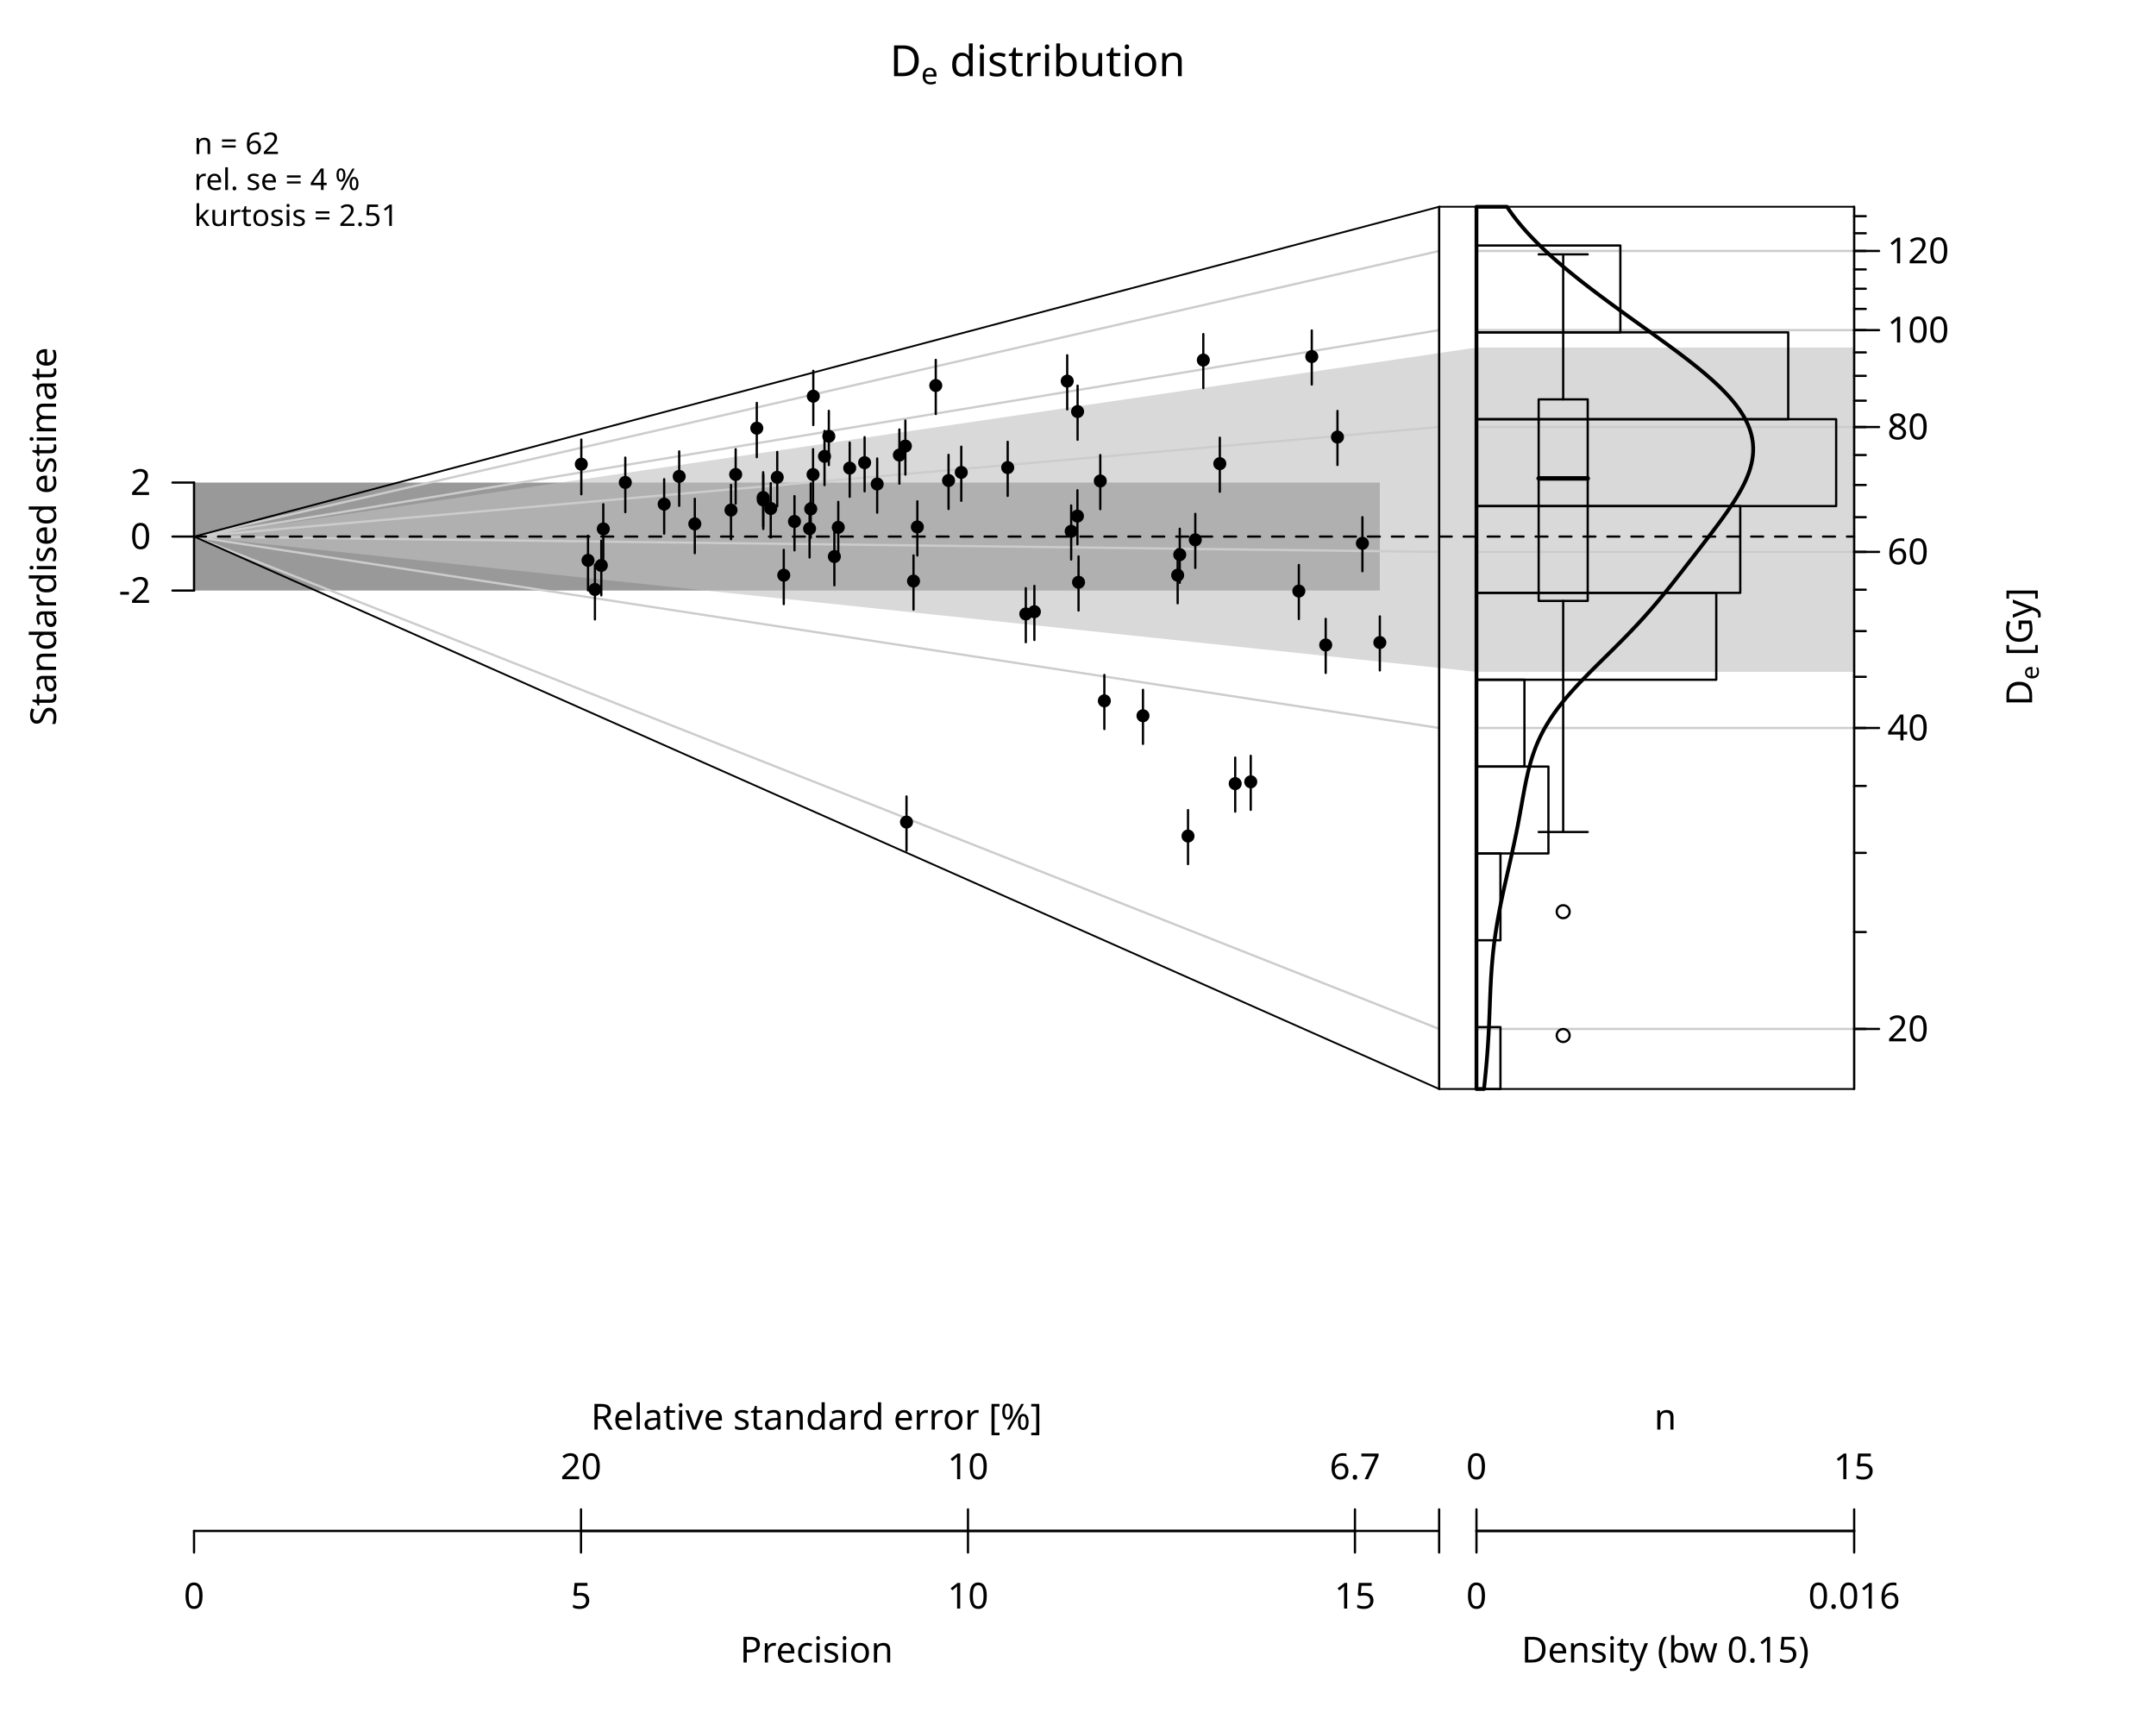
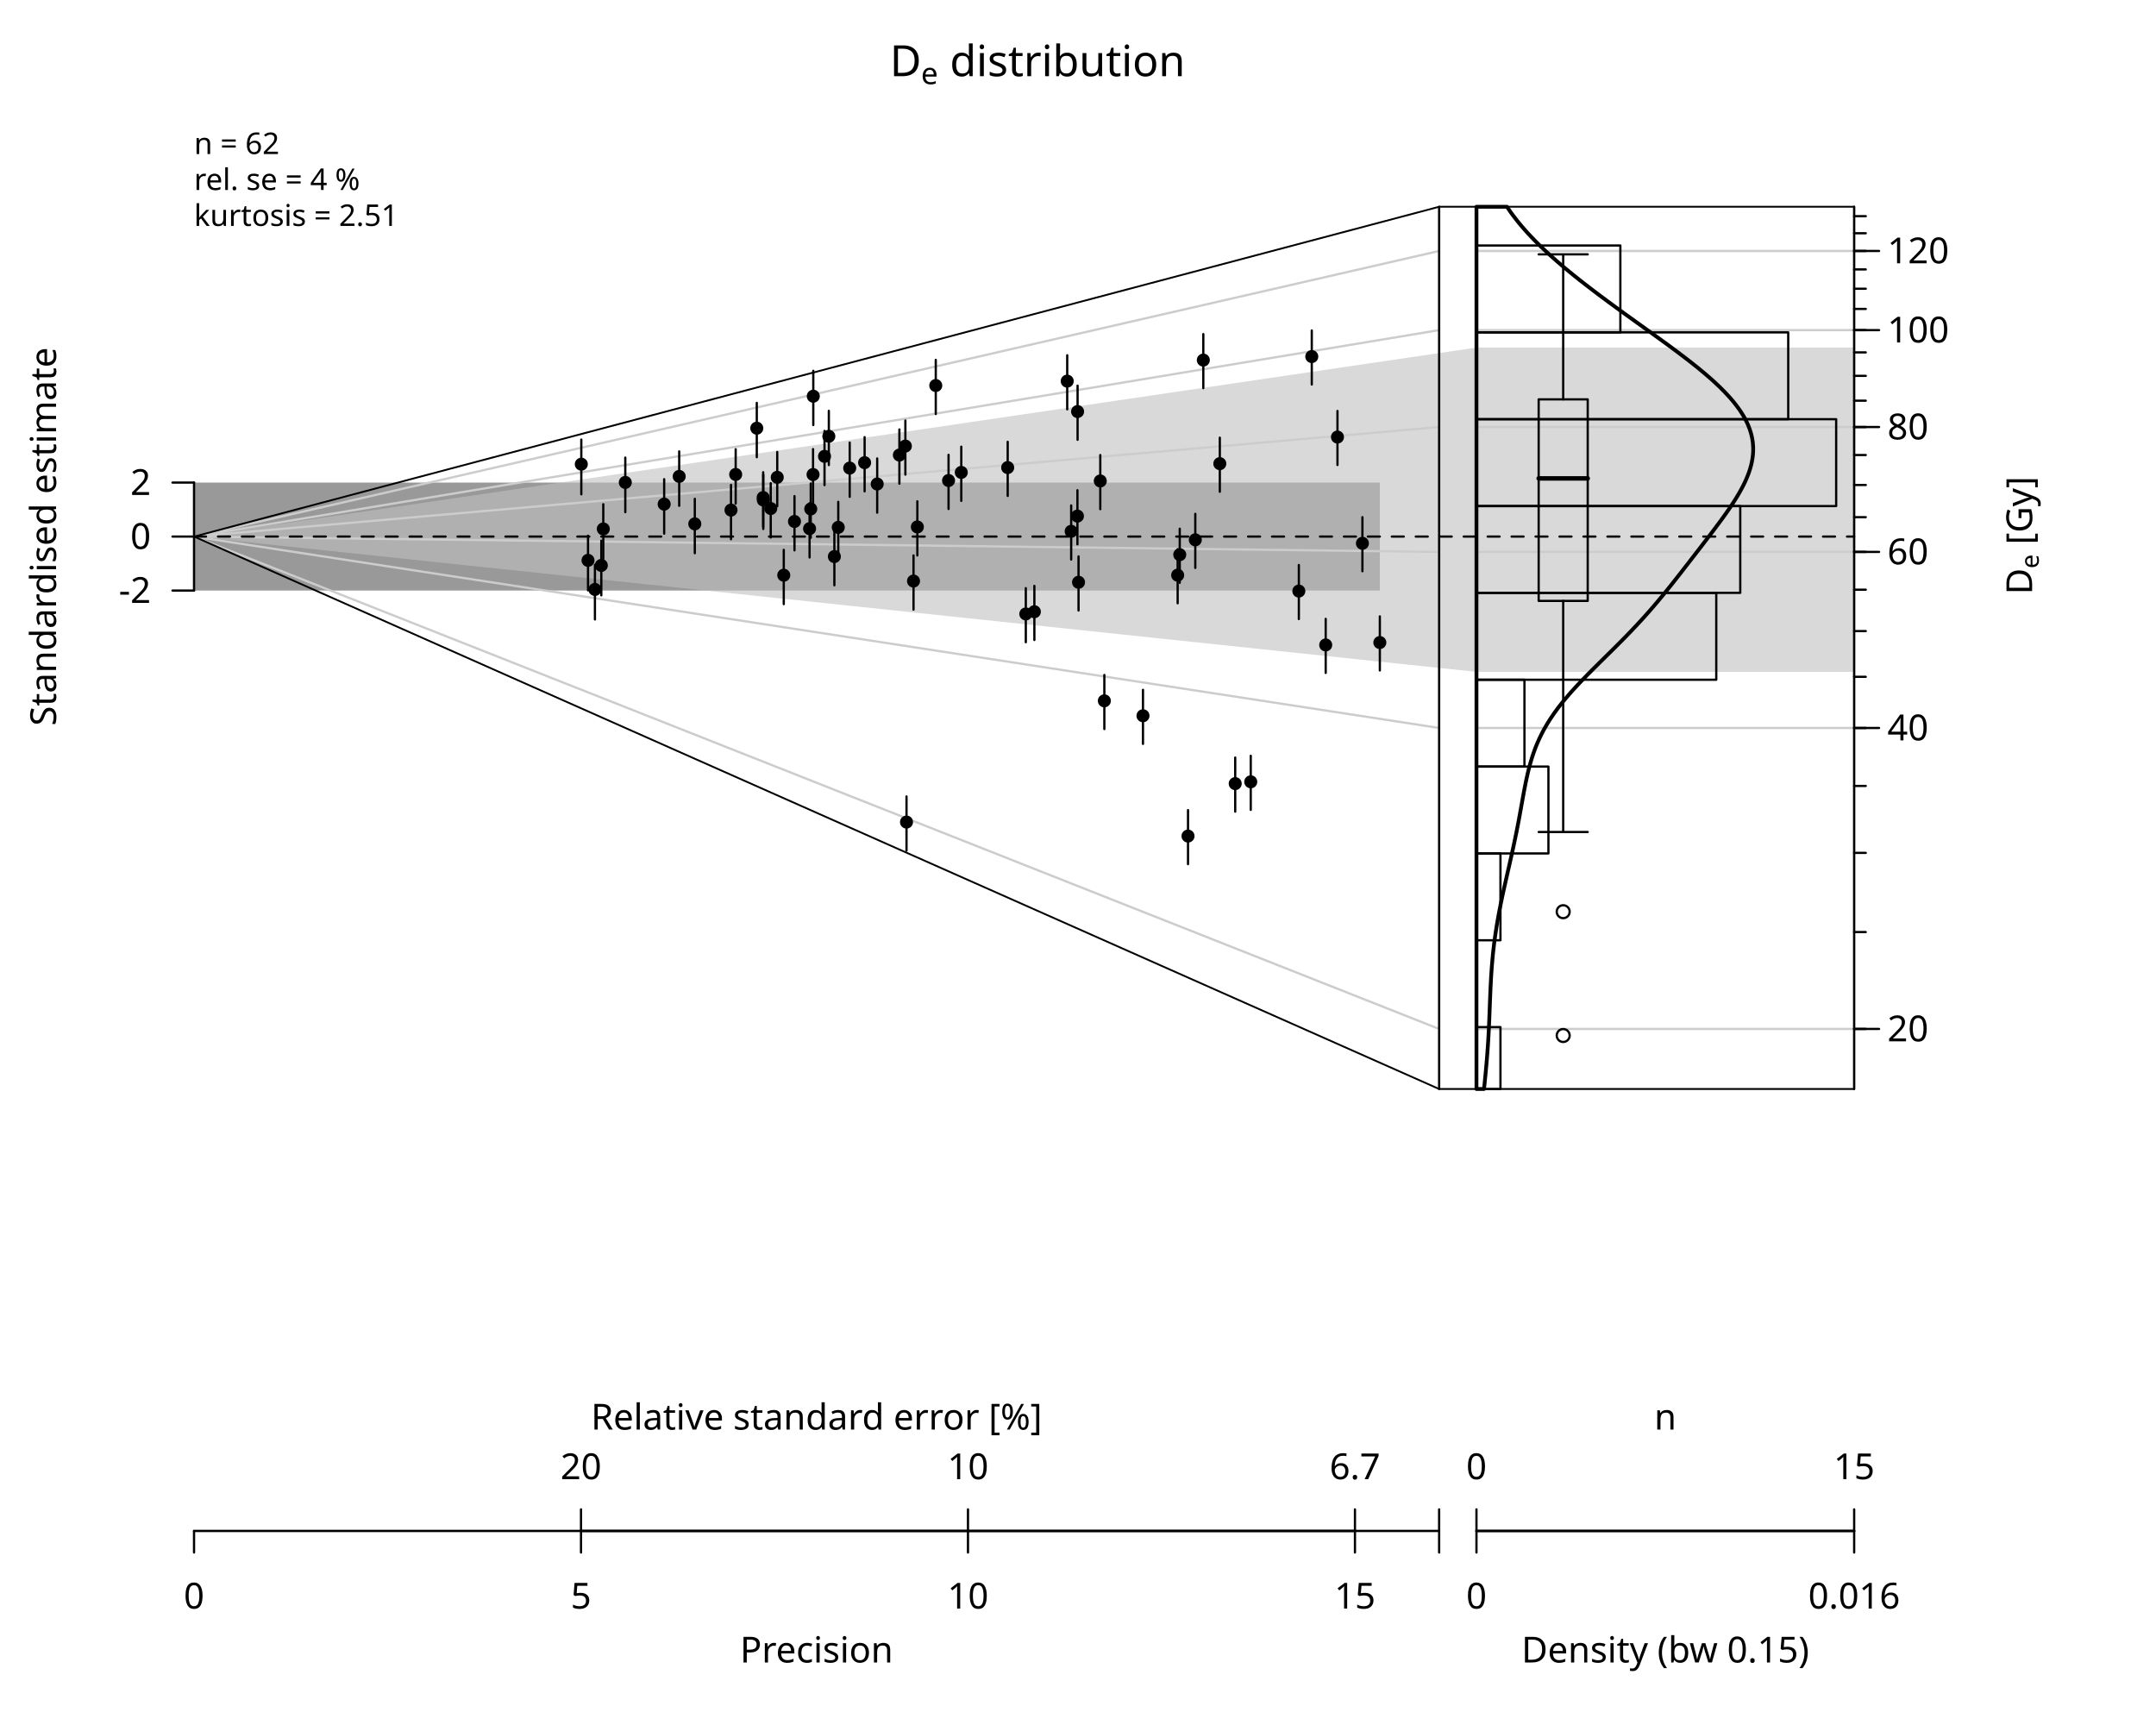
<svg xmlns="http://www.w3.org/2000/svg" class="svglite" data-engine-version="2.0" width="720.00pt" height="576.00pt" viewBox="0 0 720.00 576.00">
  <defs>
    <style type="text/css">
    .svglite line, .svglite polyline, .svglite polygon, .svglite path, .svglite rect, .svglite circle {
      fill: none;
      stroke: #000000;
      stroke-linecap: round;
      stroke-linejoin: round;
      stroke-miterlimit: 10.00;
    }
  </style>
  </defs>
  <rect width="100%" height="100%" style="stroke: none; fill: #FFFFFF;" />
  <defs>
    <clipPath id="cpMC4wMHw3MjAuMDB8MC4wMHw1NzYuMDA=">
      <rect x="0.00" y="0.00" width="720.00" height="576.00" />
    </clipPath>
  </defs>
  <g clip-path="url(#cpMC4wMHw3MjAuMDB8MC4wMHw1NzYuMDA=)">
    <text transform="translate(18.72,179.17) rotate(-90)" text-anchor="middle" style="font-size: 12.00px; font-family: sans;" textLength="119.42px" lengthAdjust="spacingAndGlyphs">Standardised estimate</text>
    <polygon points="64.80,197.19 64.80,161.14 460.80,161.14 460.80,197.19 " style="stroke-width: 0.75; stroke: none; fill: #999999;" />
    <polygon points="619.20,548.09 619.20,-41.09 1173.60,-41.09 1173.60,548.09 " style="stroke-width: 0.75; stroke: none; fill: #FFFFFF;" />
    <polygon points="64.80,179.17 480.60,117.89 493.07,116.05 619.20,116.05 619.20,224.34 493.07,224.34 480.60,223.03 " style="stroke-width: 0.75; stroke: none; fill: #BFBFBF; fill-opacity: 0.60;" />
    <polyline points="64.80,179.17 480.60,343.58 " style="stroke-width: 0.75; stroke: #CCCCCC;" />
    <polyline points="493.07,343.58 619.20,343.58 " style="stroke-width: 0.75; stroke: #CCCCCC;" />
    <polyline points="64.80,179.17 480.60,243.08 " style="stroke-width: 0.75; stroke: #CCCCCC;" />
    <polyline points="493.07,243.08 619.20,243.08 " style="stroke-width: 0.75; stroke: #CCCCCC;" />
    <polyline points="64.80,179.17 480.60,184.29 " style="stroke-width: 0.75; stroke: #CCCCCC;" />
    <polyline points="493.07,184.29 619.20,184.29 " style="stroke-width: 0.75; stroke: #CCCCCC;" />
    <polyline points="64.80,179.17 480.60,142.58 " style="stroke-width: 0.75; stroke: #CCCCCC;" />
    <polyline points="493.07,142.58 619.20,142.58 " style="stroke-width: 0.75; stroke: #CCCCCC;" />
    <polyline points="64.80,179.17 480.60,110.23 " style="stroke-width: 0.75; stroke: #CCCCCC;" />
    <polyline points="493.07,110.23 619.20,110.23 " style="stroke-width: 0.75; stroke: #CCCCCC;" />
    <polyline points="64.80,179.17 480.60,83.80 " style="stroke-width: 0.75; stroke: #CCCCCC;" />
    <polyline points="493.07,83.80 619.20,83.80 " style="stroke-width: 0.75; stroke: #CCCCCC;" />
    <polyline points="64.80,179.17 480.60,179.17 493.07,179.17 619.20,179.17 " style="stroke-width: 0.75; stroke-dasharray: 4.00,4.00;" />
    <text x="297.18" y="25.44" style="font-size: 14.40px; font-family: sans;" textLength="10.40px" lengthAdjust="spacingAndGlyphs">D</text>
    <text x="307.58" y="28.10" style="font-size: 10.08px; font-family: sans;" textLength="5.61px" lengthAdjust="spacingAndGlyphs">e</text>
    <text x="313.19" y="25.44" style="font-size: 14.40px; font-family: sans;" textLength="4.00px" lengthAdjust="spacingAndGlyphs"> </text>
    <text x="317.19" y="25.44" style="font-size: 14.40px; font-family: sans;" textLength="69.64px" lengthAdjust="spacingAndGlyphs">distribution</text>
    <line x1="64.80" y1="511.20" x2="452.49" y2="511.20" style="stroke-width: 0.75;" />
    <line x1="64.80" y1="511.20" x2="64.80" y2="518.40" style="stroke-width: 0.75;" />
    <line x1="194.03" y1="511.20" x2="194.03" y2="518.40" style="stroke-width: 0.75;" />
    <line x1="323.26" y1="511.20" x2="323.26" y2="518.40" style="stroke-width: 0.75;" />
    <line x1="452.49" y1="511.20" x2="452.49" y2="518.40" style="stroke-width: 0.75;" />
    <text x="64.80" y="537.12" text-anchor="middle" style="font-size: 12.00px; font-family: sans;" textLength="6.67px" lengthAdjust="spacingAndGlyphs">0</text>
    <text x="194.03" y="537.12" text-anchor="middle" style="font-size: 12.00px; font-family: sans;" textLength="6.67px" lengthAdjust="spacingAndGlyphs">5</text>
    <text x="323.26" y="537.12" text-anchor="middle" style="font-size: 12.00px; font-family: sans;" textLength="13.35px" lengthAdjust="spacingAndGlyphs">10</text>
    <text x="452.49" y="537.12" text-anchor="middle" style="font-size: 12.00px; font-family: sans;" textLength="13.35px" lengthAdjust="spacingAndGlyphs">15</text>
    <polyline points="452.49,511.20 480.60,511.20 " style="stroke-width: 0.75;" />
    <line x1="480.60" y1="511.20" x2="480.60" y2="518.40" style="stroke-width: 0.75;" />
    <line x1="480.60" y1="511.20" x2="480.60" y2="504.00" style="stroke-width: 0.75;" />
    <text x="272.70" y="555.12" text-anchor="middle" style="font-size: 12.00px; font-family: sans;" textLength="49.36px" lengthAdjust="spacingAndGlyphs">Precision</text>
    <text x="272.70" y="477.36" text-anchor="middle" style="font-size: 12.00px; font-family: sans;" textLength="142.74px" lengthAdjust="spacingAndGlyphs">Relative standard error [%]</text>
    <line x1="194.03" y1="511.20" x2="452.49" y2="511.20" style="stroke-width: 0.75;" />
    <line x1="194.03" y1="511.20" x2="194.03" y2="504.00" style="stroke-width: 0.75;" />
    <line x1="323.26" y1="511.20" x2="323.26" y2="504.00" style="stroke-width: 0.75;" />
    <line x1="452.49" y1="511.20" x2="452.49" y2="504.00" style="stroke-width: 0.75;" />
    <text x="194.03" y="493.92" text-anchor="middle" style="font-size: 12.00px; font-family: sans;" textLength="13.35px" lengthAdjust="spacingAndGlyphs">20</text>
    <text x="323.26" y="493.92" text-anchor="middle" style="font-size: 12.00px; font-family: sans;" textLength="13.35px" lengthAdjust="spacingAndGlyphs">10</text>
    <text x="452.49" y="493.92" text-anchor="middle" style="font-size: 12.00px; font-family: sans;" textLength="16.68px" lengthAdjust="spacingAndGlyphs">6.7</text>
    <line x1="64.80" y1="197.19" x2="64.80" y2="161.14" style="stroke-width: 0.75;" />
    <line x1="64.80" y1="197.19" x2="57.60" y2="197.19" style="stroke-width: 0.75;" />
    <line x1="64.80" y1="179.17" x2="57.60" y2="179.17" style="stroke-width: 0.75;" />
    <line x1="64.80" y1="161.14" x2="57.60" y2="161.14" style="stroke-width: 0.75;" />
    <text x="50.40" y="201.32" text-anchor="end" style="font-size: 12.00px; font-family: sans;" textLength="10.67px" lengthAdjust="spacingAndGlyphs">-2</text>
    <text x="50.40" y="183.30" text-anchor="end" style="font-size: 12.00px; font-family: sans;" textLength="6.67px" lengthAdjust="spacingAndGlyphs">0</text>
    <text x="50.40" y="165.27" text-anchor="end" style="font-size: 12.00px; font-family: sans;" textLength="6.67px" lengthAdjust="spacingAndGlyphs">2</text>
    <polyline points="619.20,343.58 623.08,343.58 " style="stroke-width: 0.75;" />
    <polyline points="619.20,311.23 623.08,311.23 " style="stroke-width: 0.75;" />
    <polyline points="619.20,284.79 623.08,284.79 " style="stroke-width: 0.75;" />
    <polyline points="619.20,262.44 623.08,262.44 " style="stroke-width: 0.75;" />
    <polyline points="619.20,243.08 623.08,243.08 " style="stroke-width: 0.75;" />
    <polyline points="619.20,226.00 623.08,226.00 " style="stroke-width: 0.75;" />
    <polyline points="619.20,210.73 623.08,210.73 " style="stroke-width: 0.75;" />
    <polyline points="619.20,196.91 623.08,196.91 " style="stroke-width: 0.75;" />
    <polyline points="619.20,184.29 623.08,184.29 " style="stroke-width: 0.75;" />
    <polyline points="619.20,172.69 623.08,172.69 " style="stroke-width: 0.75;" />
    <polyline points="619.20,161.94 623.08,161.94 " style="stroke-width: 0.75;" />
    <polyline points="619.20,151.94 623.08,151.94 " style="stroke-width: 0.75;" />
    <polyline points="619.20,142.58 623.08,142.58 " style="stroke-width: 0.75;" />
    <polyline points="619.20,133.79 623.08,133.79 " style="stroke-width: 0.75;" />
    <polyline points="619.20,125.51 623.08,125.51 " style="stroke-width: 0.75;" />
    <polyline points="619.20,117.67 623.08,117.67 " style="stroke-width: 0.75;" />
    <polyline points="619.20,110.23 623.08,110.23 " style="stroke-width: 0.75;" />
    <polyline points="619.20,103.16 623.08,103.16 " style="stroke-width: 0.75;" />
    <polyline points="619.20,96.41 623.08,96.41 " style="stroke-width: 0.75;" />
    <polyline points="619.20,89.97 623.08,89.97 " style="stroke-width: 0.75;" />
    <polyline points="619.20,83.80 623.08,83.80 " style="stroke-width: 0.75;" />
    <polyline points="619.20,77.88 623.08,77.88 " style="stroke-width: 0.75;" />
    <polyline points="619.20,72.19 623.08,72.19 " style="stroke-width: 0.75;" />
    <polyline points="619.20,343.58 627.52,343.58 " style="stroke-width: 0.75;" />
    <polyline points="619.20,243.08 627.52,243.08 " style="stroke-width: 0.75;" />
    <polyline points="619.20,184.29 627.52,184.29 " style="stroke-width: 0.75;" />
    <polyline points="619.20,142.58 627.52,142.58 " style="stroke-width: 0.75;" />
    <polyline points="619.20,110.23 627.52,110.23 " style="stroke-width: 0.75;" />
    <polyline points="619.20,83.80 627.52,83.80 " style="stroke-width: 0.75;" />
    <polyline points="480.60,363.63 480.60,69.04 " style="stroke-width: 0.75;" />
    <polyline points="619.20,363.63 619.20,69.04 " style="stroke-width: 0.75;" />
    <text x="630.29" y="347.71" style="font-size: 12.00px; font-family: sans;" textLength="13.35px" lengthAdjust="spacingAndGlyphs">20</text>
    <text x="630.29" y="247.21" style="font-size: 12.00px; font-family: sans;" textLength="13.35px" lengthAdjust="spacingAndGlyphs">40</text>
    <text x="630.29" y="188.42" style="font-size: 12.00px; font-family: sans;" textLength="13.35px" lengthAdjust="spacingAndGlyphs">60</text>
    <text x="630.29" y="146.71" style="font-size: 12.00px; font-family: sans;" textLength="13.35px" lengthAdjust="spacingAndGlyphs">80</text>
    <text x="630.29" y="114.36" style="font-size: 12.00px; font-family: sans;" textLength="20.02px" lengthAdjust="spacingAndGlyphs">100</text>
    <text x="630.29" y="87.92" style="font-size: 12.00px; font-family: sans;" textLength="20.02px" lengthAdjust="spacingAndGlyphs">120</text>
-     <text transform="translate(678.63,235.68) rotate(-90)" style="font-size: 12.00px; font-family: sans;" textLength="8.67px" lengthAdjust="spacingAndGlyphs">D</text>
-     <text transform="translate(680.85,227.01) rotate(-90)" style="font-size: 8.40px; font-family: sans;" textLength="4.67px" lengthAdjust="spacingAndGlyphs">e</text>
-     <text transform="translate(678.63,222.34) rotate(-90)" style="font-size: 12.00px; font-family: sans;" textLength="3.33px" lengthAdjust="spacingAndGlyphs"> </text>
-     <text transform="translate(678.63,219.00) rotate(-90)" style="font-size: 12.00px; font-family: sans;" textLength="22.01px" lengthAdjust="spacingAndGlyphs">[Gy]</text>
+     <text transform="translate(678.63,198.51) rotate(-90)" style="font-size: 12.00px; font-family: sans;" textLength="8.67px" lengthAdjust="spacingAndGlyphs">D</text>
+     <text transform="translate(680.85,189.84) rotate(-90)" style="font-size: 8.40px; font-family: sans;" textLength="4.67px" lengthAdjust="spacingAndGlyphs">e</text>
+     <text transform="translate(678.63,185.17) rotate(-90)" style="font-size: 12.00px; font-family: sans;" textLength="3.33px" lengthAdjust="spacingAndGlyphs"> </text>
+     <text transform="translate(678.63,181.83) rotate(-90)" style="font-size: 12.00px; font-family: sans;" textLength="22.01px" lengthAdjust="spacingAndGlyphs">[Gy]</text>
    <line x1="302.73" y1="284.04" x2="302.73" y2="265.94" style="stroke-width: 0.75;" />
    <line x1="396.74" y1="288.55" x2="396.74" y2="270.49" style="stroke-width: 0.75;" />
    <line x1="412.50" y1="271.02" x2="412.50" y2="252.96" style="stroke-width: 0.75;" />
    <line x1="417.69" y1="270.42" x2="417.69" y2="252.37" style="stroke-width: 0.75;" />
    <line x1="381.70" y1="248.40" x2="381.70" y2="230.34" style="stroke-width: 0.75;" />
    <line x1="368.80" y1="243.44" x2="368.80" y2="225.37" style="stroke-width: 0.75;" />
    <line x1="198.68" y1="206.84" x2="198.68" y2="188.59" style="stroke-width: 0.75;" />
    <line x1="442.72" y1="224.70" x2="442.72" y2="206.65" style="stroke-width: 0.75;" />
    <line x1="342.57" y1="214.45" x2="342.57" y2="196.38" style="stroke-width: 0.75;" />
    <line x1="345.43" y1="213.71" x2="345.43" y2="195.64" style="stroke-width: 0.75;" />
    <line x1="460.80" y1="223.87" x2="460.80" y2="205.82" style="stroke-width: 0.75;" />
    <line x1="200.81" y1="198.80" x2="200.81" y2="180.55" style="stroke-width: 0.75;" />
    <line x1="261.74" y1="201.73" x2="261.74" y2="183.60" style="stroke-width: 0.75;" />
    <line x1="305.07" y1="203.56" x2="305.07" y2="185.46" style="stroke-width: 0.75;" />
    <line x1="196.37" y1="197.14" x2="196.37" y2="178.88" style="stroke-width: 0.75;" />
    <line x1="360.18" y1="203.86" x2="360.18" y2="185.79" style="stroke-width: 0.75;" />
    <line x1="433.75" y1="206.71" x2="433.75" y2="188.66" style="stroke-width: 0.75;" />
    <line x1="393.28" y1="201.45" x2="393.28" y2="183.39" style="stroke-width: 0.75;" />
    <line x1="278.64" y1="195.44" x2="278.64" y2="177.33" style="stroke-width: 0.75;" />
    <line x1="393.98" y1="194.60" x2="393.98" y2="176.54" style="stroke-width: 0.75;" />
    <line x1="454.98" y1="190.74" x2="454.98" y2="172.69" style="stroke-width: 0.75;" />
    <line x1="399.17" y1="189.64" x2="399.17" y2="171.58" style="stroke-width: 0.75;" />
    <line x1="357.72" y1="186.84" x2="357.72" y2="168.77" style="stroke-width: 0.75;" />
    <line x1="270.36" y1="186.15" x2="270.36" y2="168.03" style="stroke-width: 0.75;" />
    <line x1="306.35" y1="185.48" x2="306.35" y2="167.39" style="stroke-width: 0.75;" />
    <line x1="279.94" y1="185.69" x2="279.94" y2="167.58" style="stroke-width: 0.75;" />
    <line x1="201.47" y1="186.61" x2="201.47" y2="168.37" style="stroke-width: 0.75;" />
    <line x1="359.81" y1="181.76" x2="359.81" y2="163.69" style="stroke-width: 0.75;" />
    <line x1="265.32" y1="183.78" x2="265.32" y2="165.66" style="stroke-width: 0.75;" />
    <line x1="232.03" y1="184.72" x2="232.03" y2="166.55" style="stroke-width: 0.75;" />
    <line x1="270.75" y1="179.57" x2="270.75" y2="161.45" style="stroke-width: 0.75;" />
    <line x1="257.39" y1="179.48" x2="257.39" y2="161.35" style="stroke-width: 0.75;" />
    <line x1="244.12" y1="180.06" x2="244.12" y2="161.91" style="stroke-width: 0.75;" />
    <line x1="367.44" y1="170.02" x2="367.44" y2="151.95" style="stroke-width: 0.75;" />
    <line x1="254.90" y1="176.64" x2="254.90" y2="158.51" style="stroke-width: 0.75;" />
    <line x1="254.86" y1="175.82" x2="254.86" y2="157.68" style="stroke-width: 0.75;" />
    <line x1="221.80" y1="178.19" x2="221.80" y2="160.00" style="stroke-width: 0.75;" />
    <line x1="407.36" y1="164.20" x2="407.36" y2="146.14" style="stroke-width: 0.75;" />
    <line x1="316.77" y1="169.96" x2="316.77" y2="151.87" style="stroke-width: 0.75;" />
    <line x1="292.94" y1="171.19" x2="292.94" y2="153.08" style="stroke-width: 0.75;" />
    <line x1="321.02" y1="167.24" x2="321.02" y2="149.15" style="stroke-width: 0.75;" />
    <line x1="336.52" y1="165.60" x2="336.52" y2="147.52" style="stroke-width: 0.75;" />
    <line x1="446.65" y1="155.27" x2="446.65" y2="137.22" style="stroke-width: 0.75;" />
    <line x1="271.52" y1="168.07" x2="271.52" y2="149.96" style="stroke-width: 0.75;" />
    <line x1="259.56" y1="169.05" x2="259.56" y2="150.91" style="stroke-width: 0.75;" />
    <line x1="283.76" y1="165.89" x2="283.76" y2="147.78" style="stroke-width: 0.75;" />
    <line x1="288.74" y1="164.07" x2="288.74" y2="145.96" style="stroke-width: 0.75;" />
    <line x1="245.68" y1="168.15" x2="245.68" y2="150.00" style="stroke-width: 0.75;" />
    <line x1="300.35" y1="161.50" x2="300.35" y2="143.40" style="stroke-width: 0.75;" />
    <line x1="226.82" y1="168.90" x2="226.82" y2="150.72" style="stroke-width: 0.75;" />
    <line x1="208.82" y1="171.02" x2="208.82" y2="152.80" style="stroke-width: 0.75;" />
    <line x1="302.35" y1="158.49" x2="302.35" y2="140.40" style="stroke-width: 0.75;" />
    <line x1="275.35" y1="161.99" x2="275.35" y2="143.88" style="stroke-width: 0.75;" />
    <line x1="359.86" y1="146.85" x2="359.86" y2="128.78" style="stroke-width: 0.75;" />
    <line x1="276.79" y1="155.30" x2="276.79" y2="137.18" style="stroke-width: 0.75;" />
    <line x1="438.07" y1="128.40" x2="438.07" y2="110.35" style="stroke-width: 0.75;" />
    <line x1="401.85" y1="129.61" x2="401.85" y2="111.55" style="stroke-width: 0.75;" />
    <line x1="356.40" y1="136.69" x2="356.40" y2="118.62" style="stroke-width: 0.75;" />
    <line x1="194.13" y1="165.05" x2="194.13" y2="146.78" style="stroke-width: 0.75;" />
    <line x1="252.73" y1="152.67" x2="252.73" y2="134.53" style="stroke-width: 0.75;" />
    <line x1="312.50" y1="138.25" x2="312.50" y2="120.16" style="stroke-width: 0.75;" />
    <line x1="271.60" y1="141.93" x2="271.60" y2="123.81" style="stroke-width: 0.75;" />
    <circle cx="302.73" cy="274.50" r="1.80" style="stroke-width: 0.75; fill: #000000;" />
    <circle cx="396.74" cy="279.17" r="1.80" style="stroke-width: 0.75; fill: #000000;" />
    <circle cx="412.50" cy="261.66" r="1.80" style="stroke-width: 0.75; fill: #000000;" />
    <circle cx="417.69" cy="261.06" r="1.80" style="stroke-width: 0.75; fill: #000000;" />
    <circle cx="381.70" cy="239.00" r="1.80" style="stroke-width: 0.75; fill: #000000;" />
    <circle cx="368.80" cy="234.02" r="1.80" style="stroke-width: 0.75; fill: #000000;" />
    <circle cx="198.68" cy="196.83" r="1.80" style="stroke-width: 0.75; fill: #000000;" />
    <circle cx="442.72" cy="215.36" r="1.80" style="stroke-width: 0.75; fill: #000000;" />
    <circle cx="342.57" cy="205.00" r="1.80" style="stroke-width: 0.75; fill: #000000;" />
    <circle cx="345.43" cy="204.26" r="1.80" style="stroke-width: 0.75; fill: #000000;" />
    <circle cx="460.80" cy="214.55" r="1.80" style="stroke-width: 0.75; fill: #000000;" />
    <circle cx="200.81" cy="188.80" r="1.80" style="stroke-width: 0.75; fill: #000000;" />
    <circle cx="261.74" cy="192.07" r="1.80" style="stroke-width: 0.75; fill: #000000;" />
    <circle cx="305.07" cy="194.02" r="1.80" style="stroke-width: 0.75; fill: #000000;" />
    <circle cx="196.37" cy="187.11" r="1.80" style="stroke-width: 0.75; fill: #000000;" />
    <circle cx="360.18" cy="194.43" r="1.80" style="stroke-width: 0.75; fill: #000000;" />
    <circle cx="433.75" cy="197.37" r="1.80" style="stroke-width: 0.75; fill: #000000;" />
    <circle cx="393.28" cy="192.06" r="1.80" style="stroke-width: 0.75; fill: #000000;" />
    <circle cx="278.64" cy="185.84" r="1.80" style="stroke-width: 0.75; fill: #000000;" />
    <circle cx="393.98" cy="185.21" r="1.80" style="stroke-width: 0.75; fill: #000000;" />
    <circle cx="454.98" cy="181.42" r="1.80" style="stroke-width: 0.75; fill: #000000;" />
    <circle cx="399.17" cy="180.26" r="1.80" style="stroke-width: 0.75; fill: #000000;" />
    <circle cx="357.72" cy="177.41" r="1.80" style="stroke-width: 0.75; fill: #000000;" />
    <circle cx="270.36" cy="176.52" r="1.80" style="stroke-width: 0.75; fill: #000000;" />
    <circle cx="306.35" cy="175.95" r="1.80" style="stroke-width: 0.75; fill: #000000;" />
    <circle cx="279.94" cy="176.09" r="1.80" style="stroke-width: 0.75; fill: #000000;" />
    <circle cx="201.47" cy="176.62" r="1.80" style="stroke-width: 0.75; fill: #000000;" />
    <circle cx="359.81" cy="172.33" r="1.80" style="stroke-width: 0.75; fill: #000000;" />
    <circle cx="265.32" cy="174.13" r="1.80" style="stroke-width: 0.75; fill: #000000;" />
    <circle cx="232.03" cy="174.93" r="1.80" style="stroke-width: 0.75; fill: #000000;" />
    <circle cx="270.75" cy="169.94" r="1.80" style="stroke-width: 0.75; fill: #000000;" />
    <circle cx="257.39" cy="169.80" r="1.80" style="stroke-width: 0.75; fill: #000000;" />
    <circle cx="244.12" cy="170.33" r="1.80" style="stroke-width: 0.75; fill: #000000;" />
    <circle cx="367.44" cy="160.60" r="1.80" style="stroke-width: 0.75; fill: #000000;" />
    <circle cx="254.90" cy="166.96" r="1.80" style="stroke-width: 0.75; fill: #000000;" />
    <circle cx="254.86" cy="166.13" r="1.80" style="stroke-width: 0.75; fill: #000000;" />
    <circle cx="221.80" cy="168.34" r="1.80" style="stroke-width: 0.75; fill: #000000;" />
    <circle cx="407.36" cy="154.82" r="1.80" style="stroke-width: 0.75; fill: #000000;" />
    <circle cx="316.77" cy="160.45" r="1.80" style="stroke-width: 0.75; fill: #000000;" />
    <circle cx="292.94" cy="161.62" r="1.80" style="stroke-width: 0.75; fill: #000000;" />
    <circle cx="321.02" cy="157.74" r="1.80" style="stroke-width: 0.75; fill: #000000;" />
    <circle cx="336.52" cy="156.13" r="1.80" style="stroke-width: 0.75; fill: #000000;" />
    <circle cx="446.65" cy="145.94" r="1.80" style="stroke-width: 0.75; fill: #000000;" />
    <circle cx="271.52" cy="158.45" r="1.80" style="stroke-width: 0.75; fill: #000000;" />
    <circle cx="259.56" cy="159.38" r="1.80" style="stroke-width: 0.75; fill: #000000;" />
    <circle cx="283.76" cy="156.30" r="1.80" style="stroke-width: 0.75; fill: #000000;" />
    <circle cx="288.74" cy="154.49" r="1.80" style="stroke-width: 0.75; fill: #000000;" />
    <circle cx="245.68" cy="158.43" r="1.80" style="stroke-width: 0.75; fill: #000000;" />
    <circle cx="300.35" cy="151.95" r="1.80" style="stroke-width: 0.75; fill: #000000;" />
    <circle cx="226.82" cy="159.08" r="1.80" style="stroke-width: 0.75; fill: #000000;" />
    <circle cx="208.82" cy="161.09" r="1.80" style="stroke-width: 0.75; fill: #000000;" />
    <circle cx="302.35" cy="148.95" r="1.80" style="stroke-width: 0.75; fill: #000000;" />
    <circle cx="275.35" cy="152.38" r="1.80" style="stroke-width: 0.75; fill: #000000;" />
    <circle cx="359.86" cy="137.42" r="1.80" style="stroke-width: 0.75; fill: #000000;" />
    <circle cx="276.79" cy="145.69" r="1.80" style="stroke-width: 0.75; fill: #000000;" />
    <circle cx="438.07" cy="119.06" r="1.80" style="stroke-width: 0.75; fill: #000000;" />
    <circle cx="401.85" cy="120.24" r="1.80" style="stroke-width: 0.75; fill: #000000;" />
    <circle cx="356.40" cy="127.26" r="1.80" style="stroke-width: 0.75; fill: #000000;" />
    <circle cx="194.13" cy="155.00" r="1.80" style="stroke-width: 0.75; fill: #000000;" />
    <circle cx="252.73" cy="142.98" r="1.80" style="stroke-width: 0.75; fill: #000000;" />
    <circle cx="312.50" cy="128.73" r="1.80" style="stroke-width: 0.75; fill: #000000;" />
    <circle cx="271.60" cy="132.30" r="1.80" style="stroke-width: 0.75; fill: #000000;" />
    <polygon points="493.07,363.63 495.59,363.63 495.65,363.05 495.71,362.48 495.77,361.90 495.83,361.32 495.89,360.75 495.94,360.17 496.00,359.59 496.06,359.02 496.11,358.44 496.17,357.86 496.22,357.29 496.27,356.71 496.33,356.13 496.38,355.56 496.43,354.98 496.48,354.41 496.53,353.83 496.57,353.25 496.62,352.68 496.67,352.10 496.71,351.52 496.75,350.95 496.80,350.37 496.84,349.79 496.88,349.22 496.91,348.64 496.95,348.06 496.99,347.49 497.02,346.91 497.05,346.33 497.09,345.76 497.12,345.18 497.15,344.60 497.18,344.03 497.21,343.45 497.23,342.88 497.26,342.30 497.29,341.72 497.31,341.15 497.34,340.57 497.36,339.99 497.38,339.42 497.41,338.84 497.43,338.26 497.45,337.69 497.47,337.11 497.50,336.53 497.52,335.96 497.54,335.38 497.56,334.80 497.58,334.23 497.61,333.65 497.63,333.08 497.65,332.50 497.68,331.92 497.70,331.35 497.73,330.77 497.75,330.19 497.78,329.62 497.81,329.04 497.84,328.46 497.87,327.89 497.90,327.31 497.93,326.73 497.96,326.16 498.00,325.58 498.04,325.00 498.08,324.43 498.12,323.85 498.16,323.27 498.20,322.70 498.25,322.12 498.30,321.55 498.35,320.97 498.40,320.39 498.45,319.82 498.51,319.24 498.56,318.66 498.62,318.09 498.68,317.51 498.75,316.93 498.82,316.36 498.88,315.78 498.95,315.20 499.03,314.63 499.10,314.05 499.18,313.47 499.26,312.90 499.34,312.32 499.42,311.74 499.51,311.17 499.60,310.59 499.69,310.02 499.78,309.44 499.87,308.86 499.97,308.29 500.07,307.71 500.17,307.13 500.27,306.56 500.38,305.98 500.48,305.40 500.59,304.83 500.70,304.25 500.81,303.67 500.92,303.10 501.04,302.52 501.15,301.94 501.27,301.37 501.39,300.79 501.51,300.21 501.63,299.64 501.75,299.06 501.88,298.49 502.00,297.91 502.13,297.33 502.25,296.76 502.38,296.18 502.51,295.60 502.64,295.03 502.77,294.45 502.90,293.87 503.03,293.30 503.16,292.72 503.29,292.14 503.42,291.57 503.55,290.99 503.68,290.41 503.82,289.84 503.95,289.26 504.08,288.68 504.21,288.11 504.34,287.53 504.47,286.96 504.60,286.38 504.73,285.80 504.86,285.23 504.98,284.65 505.11,284.07 505.24,283.50 505.36,282.92 505.49,282.34 505.61,281.77 505.73,281.19 505.85,280.61 505.98,280.04 506.09,279.46 506.21,278.88 506.33,278.31 506.45,277.73 506.56,277.15 506.67,276.58 506.79,276.00 506.90,275.43 507.01,274.85 507.12,274.27 507.23,273.70 507.33,273.12 507.44,272.54 507.55,271.97 507.65,271.39 507.75,270.81 507.86,270.24 507.96,269.66 508.07,269.08 508.17,268.51 508.27,267.93 508.38,267.35 508.48,266.78 508.58,266.20 508.69,265.62 508.80,265.05 508.90,264.47 509.01,263.90 509.12,263.32 509.23,262.74 509.35,262.17 509.46,261.59 509.58,261.01 509.70,260.44 509.82,259.86 509.95,259.28 510.08,258.71 510.21,258.13 510.35,257.55 510.49,256.98 510.64,256.40 510.79,255.82 510.95,255.25 511.11,254.67 511.28,254.09 511.45,253.52 511.63,252.94 511.82,252.37 512.01,251.79 512.21,251.21 512.42,250.64 512.63,250.06 512.85,249.48 513.08,248.91 513.32,248.33 513.57,247.75 513.82,247.18 514.09,246.60 514.36,246.02 514.64,245.45 514.93,244.87 515.23,244.29 515.54,243.72 515.86,243.14 516.19,242.56 516.53,241.99 516.88,241.41 517.24,240.84 517.60,240.26 517.98,239.68 518.37,239.11 518.76,238.53 519.17,237.95 519.59,237.38 520.01,236.80 520.44,236.22 520.89,235.65 521.34,235.07 521.80,234.49 522.27,233.92 522.75,233.34 523.24,232.76 523.73,232.19 524.23,231.61 524.74,231.03 525.26,230.46 525.78,229.88 526.31,229.31 526.85,228.73 527.39,228.15 527.94,227.58 528.49,227.00 529.05,226.42 529.61,225.85 530.17,225.27 530.74,224.69 531.31,224.12 531.89,223.54 532.47,222.96 533.05,222.39 533.63,221.81 534.21,221.23 534.80,220.66 535.38,220.08 535.97,219.50 536.55,218.93 537.14,218.35 537.72,217.78 538.30,217.20 538.89,216.62 539.47,216.05 540.04,215.47 540.62,214.89 541.19,214.32 541.77,213.74 542.33,213.16 542.90,212.59 543.46,212.01 544.02,211.43 544.57,210.86 545.13,210.28 545.67,209.70 546.22,209.13 546.76,208.55 547.29,207.97 547.82,207.40 548.35,206.82 548.88,206.25 549.40,205.67 549.91,205.09 550.42,204.52 550.93,203.94 551.43,203.36 551.93,202.79 552.43,202.21 552.92,201.63 553.41,201.06 553.89,200.48 554.37,199.90 554.85,199.33 555.33,198.75 555.80,198.17 556.27,197.60 556.74,197.02 557.20,196.44 557.67,195.87 558.13,195.29 558.59,194.72 559.04,194.14 559.50,193.56 559.95,192.99 560.40,192.41 560.86,191.83 561.31,191.26 561.76,190.68 562.21,190.10 562.65,189.53 563.10,188.95 563.55,188.37 564.00,187.80 564.44,187.22 564.89,186.64 565.33,186.07 565.78,185.49 566.23,184.91 566.67,184.34 567.12,183.76 567.56,183.19 568.01,182.61 568.45,182.03 568.89,181.46 569.34,180.88 569.78,180.30 570.22,179.73 570.66,179.15 571.10,178.57 571.54,178.00 571.98,177.42 572.42,176.84 572.85,176.27 573.28,175.69 573.71,175.11 574.14,174.54 574.57,173.96 574.99,173.38 575.41,172.81 575.82,172.23 576.23,171.66 576.64,171.08 577.04,170.50 577.44,169.93 577.83,169.35 578.22,168.77 578.60,168.20 578.97,167.62 579.34,167.04 579.70,166.47 580.06,165.89 580.40,165.31 580.74,164.74 581.07,164.16 581.39,163.58 581.70,163.01 582.00,162.43 582.30,161.85 582.58,161.28 582.85,160.70 583.11,160.13 583.35,159.55 583.59,158.97 583.81,158.40 584.03,157.82 584.23,157.24 584.41,156.67 584.58,156.09 584.74,155.51 584.88,154.94 585.01,154.36 585.12,153.78 585.22,153.21 585.30,152.63 585.37,152.05 585.42,151.48 585.46,150.90 585.47,150.32 585.47,149.75 585.46,149.17 585.42,148.60 585.38,148.02 585.31,147.44 585.22,146.87 585.12,146.29 585.00,145.71 584.86,145.14 584.71,144.56 584.53,143.98 584.35,143.41 584.13,142.83 583.91,142.25 583.67,141.68 583.40,141.10 583.12,140.52 582.82,139.95 582.51,139.37 582.18,138.79 581.82,138.22 581.46,137.64 581.08,137.07 580.67,136.49 580.25,135.91 579.82,135.34 579.37,134.76 578.91,134.18 578.43,133.61 577.93,133.03 577.42,132.45 576.89,131.88 576.35,131.30 575.80,130.72 575.23,130.15 574.66,129.57 574.06,128.99 573.45,128.42 572.84,127.84 572.21,127.26 571.57,126.69 570.92,126.11 570.25,125.54 569.58,124.96 568.90,124.38 568.21,123.81 567.51,123.23 566.80,122.65 566.08,122.08 565.36,121.50 564.62,120.92 563.89,120.35 563.14,119.77 562.39,119.19 561.63,118.62 560.87,118.04 560.10,117.46 559.33,116.89 558.55,116.31 557.77,115.73 556.99,115.16 556.20,114.58 555.41,114.01 554.61,113.43 553.82,112.85 553.02,112.28 552.22,111.70 551.42,111.12 550.62,110.55 549.81,109.97 549.01,109.39 548.21,108.82 547.40,108.24 546.60,107.66 545.80,107.09 544.99,106.51 544.19,105.93 543.39,105.36 542.59,104.78 541.80,104.20 541.00,103.63 540.21,103.05 539.42,102.48 538.63,101.90 537.84,101.32 537.06,100.75 536.28,100.17 535.50,99.59 534.73,99.02 533.96,98.44 533.19,97.86 532.43,97.29 531.67,96.71 530.92,96.13 530.17,95.56 529.42,94.98 528.68,94.40 527.94,93.83 527.21,93.25 526.49,92.67 525.77,92.10 525.06,91.52 524.35,90.95 523.65,90.37 522.95,89.79 522.26,89.22 521.58,88.64 520.91,88.06 520.24,87.49 519.58,86.91 518.92,86.33 518.27,85.76 517.63,85.18 517.00,84.60 516.38,84.03 515.76,83.45 515.15,82.87 514.55,82.30 513.96,81.72 513.38,81.14 512.80,80.57 512.24,79.99 511.68,79.42 511.13,78.84 510.59,78.26 510.06,77.69 509.54,77.11 509.03,76.53 508.53,75.96 508.04,75.38 507.55,74.80 507.08,74.23 506.61,73.65 506.16,73.07 505.72,72.50 505.28,71.92 504.85,71.34 504.44,70.77 504.03,70.19 503.64,69.61 503.25,69.04 493.07,69.04 " style="stroke-width: 1.27; fill: none;" />
    <line x1="493.07" y1="511.20" x2="619.20" y2="511.20" style="stroke-width: 0.75;" />
    <line x1="493.07" y1="511.20" x2="493.07" y2="518.40" style="stroke-width: 0.75;" />
    <line x1="619.20" y1="511.20" x2="619.20" y2="518.40" style="stroke-width: 0.75;" />
    <text x="493.07" y="537.12" text-anchor="middle" style="font-size: 12.00px; font-family: sans;" textLength="6.67px" lengthAdjust="spacingAndGlyphs">0</text>
    <text x="619.20" y="537.12" text-anchor="middle" style="font-size: 12.00px; font-family: sans;" textLength="30.03px" lengthAdjust="spacingAndGlyphs">0.016</text>
    <text x="556.14" y="555.12" text-anchor="middle" style="font-size: 12.00px; font-family: sans;" textLength="93.38px" lengthAdjust="spacingAndGlyphs">Density (bw 0.15)</text>
    <text x="493.07" y="493.92" text-anchor="middle" style="font-size: 12.00px; font-family: sans;" textLength="6.67px" lengthAdjust="spacingAndGlyphs">0</text>
    <text x="619.20" y="493.92" text-anchor="middle" style="font-size: 12.00px; font-family: sans;" textLength="13.35px" lengthAdjust="spacingAndGlyphs">15</text>
    <text x="556.14" y="477.36" text-anchor="middle" style="font-size: 12.00px; font-family: sans;" textLength="6.67px" lengthAdjust="spacingAndGlyphs">n</text>
    <line x1="493.07" y1="511.20" x2="619.20" y2="511.20" style="stroke-width: 0.75;" />
    <line x1="493.07" y1="511.20" x2="493.07" y2="504.00" style="stroke-width: 0.75;" />
    <line x1="619.20" y1="511.20" x2="619.20" y2="504.00" style="stroke-width: 0.75;" />
    <polygon points="493.07,363.63 493.07,342.96 501.08,342.96 501.08,363.63 " style="stroke-width: 0.75; fill: none;" />
    <polygon points="493.07,342.96 493.07,313.96 493.07,313.96 493.07,342.96 " style="stroke-width: 0.75; fill: none;" />
    <polygon points="493.07,313.96 493.07,284.97 501.08,284.97 501.08,313.96 " style="stroke-width: 0.75; fill: none;" />
    <polygon points="493.07,284.97 493.07,255.97 517.10,255.97 517.10,284.97 " style="stroke-width: 0.75; fill: none;" />
    <polygon points="493.07,255.97 493.07,226.97 509.09,226.97 509.09,255.97 " style="stroke-width: 0.75; fill: none;" />
    <polygon points="493.07,226.97 493.07,197.97 573.15,197.97 573.15,226.97 " style="stroke-width: 0.75; fill: none;" />
    <polygon points="493.07,197.97 493.07,168.98 581.16,168.98 581.16,197.97 " style="stroke-width: 0.75; fill: none;" />
    <polygon points="493.07,168.98 493.07,139.98 613.19,139.98 613.19,168.98 " style="stroke-width: 0.75; fill: none;" />
    <polygon points="493.07,139.98 493.07,110.98 597.18,110.98 597.18,139.98 " style="stroke-width: 0.75; fill: none;" />
    <polygon points="493.07,110.98 493.07,81.98 541.12,81.98 541.12,110.98 " style="stroke-width: 0.75; fill: none;" />
    <polyline points="513.84,159.75 530.22,159.75 " style="stroke-width: 1.50;" />
    <polygon points="513.84,200.65 513.84,133.35 530.22,133.35 530.22,200.65 " style="stroke-width: 0.75; fill: none;" />
    <polyline points="522.03,200.65 522.03,277.81 513.84,277.81 530.22,277.81 " style="stroke-width: 0.75;" />
    <polyline points="522.03,133.35 522.03,84.94 513.84,84.94 530.22,84.94 " style="stroke-width: 0.75;" />
    <circle cx="522.03" cy="345.77" r="2.16" style="stroke-width: 0.75;" />
    <circle cx="522.03" cy="304.43" r="2.16" style="stroke-width: 0.75;" />
    <polyline points="493.07,363.63 493.07,69.04 " style="stroke-width: 0.75;" />
    <polygon points="64.80,179.17 480.60,69.04 619.20,69.04 619.20,363.63 480.60,363.63 " style="stroke-width: 0.60; fill: none;" />
    <text x="64.80" y="51.44" style="font-size: 10.00px; font-family: sans;" textLength="28.09px" lengthAdjust="spacingAndGlyphs">n = 62</text>
    <text x="64.80" y="63.44" style="font-size: 10.00px; font-family: sans;" textLength="55.87px" lengthAdjust="spacingAndGlyphs">rel. se = 4 %</text>
    <text x="64.80" y="75.44" style="font-size: 10.00px; font-family: sans;" textLength="65.33px" lengthAdjust="spacingAndGlyphs">kurtosis = 2.51</text>
    <text x="64.80" y="87.44" style="font-size: 10.00px; font-family: sans;" textLength="0.00px" lengthAdjust="spacingAndGlyphs" />
  </g>
</svg>
